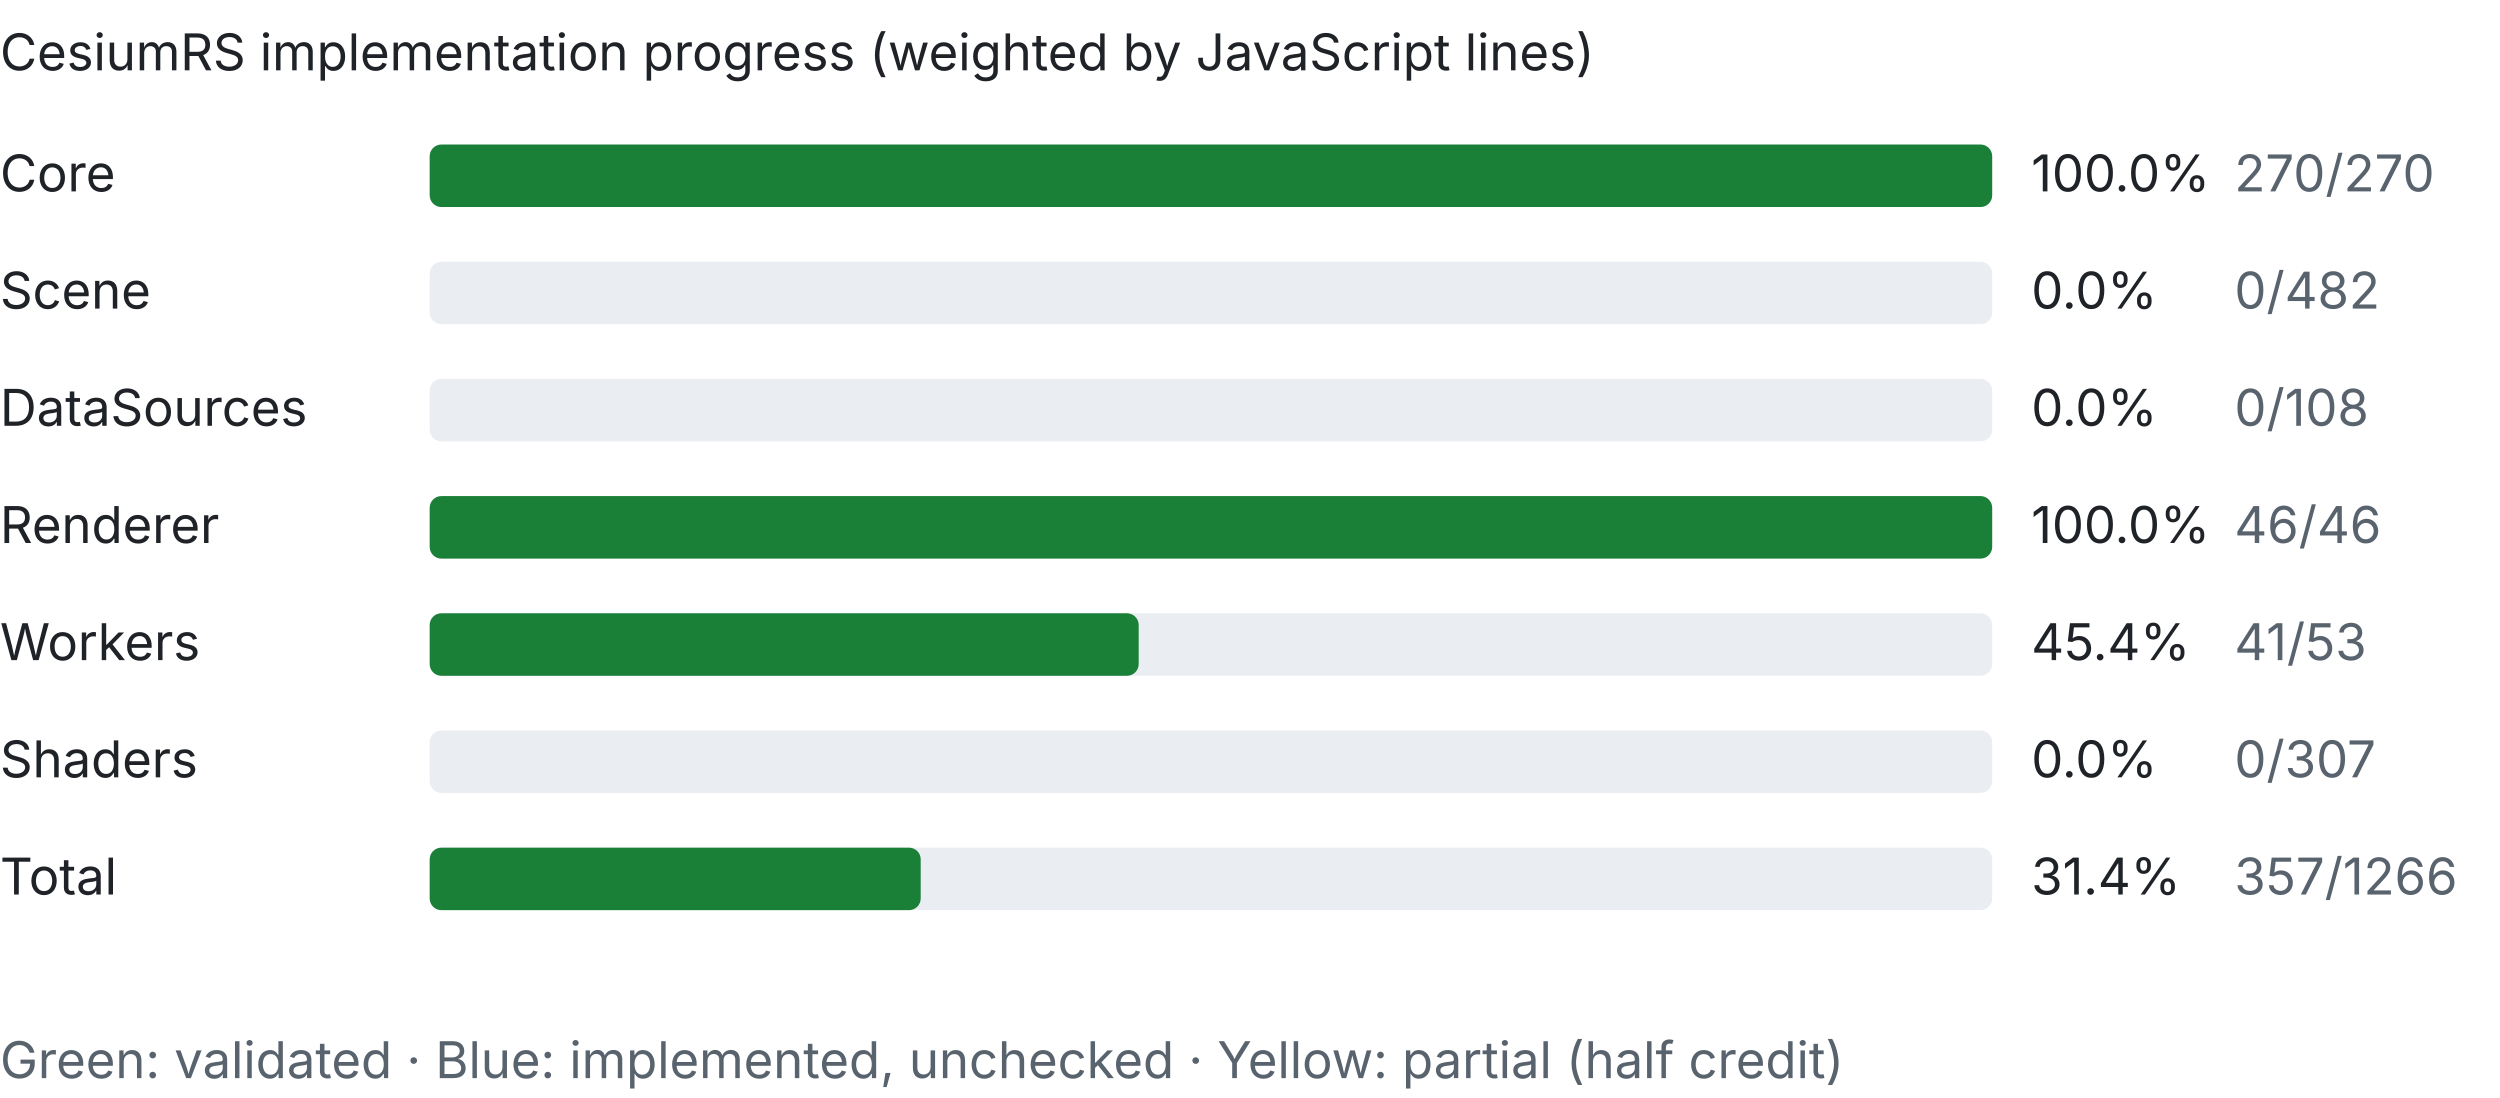
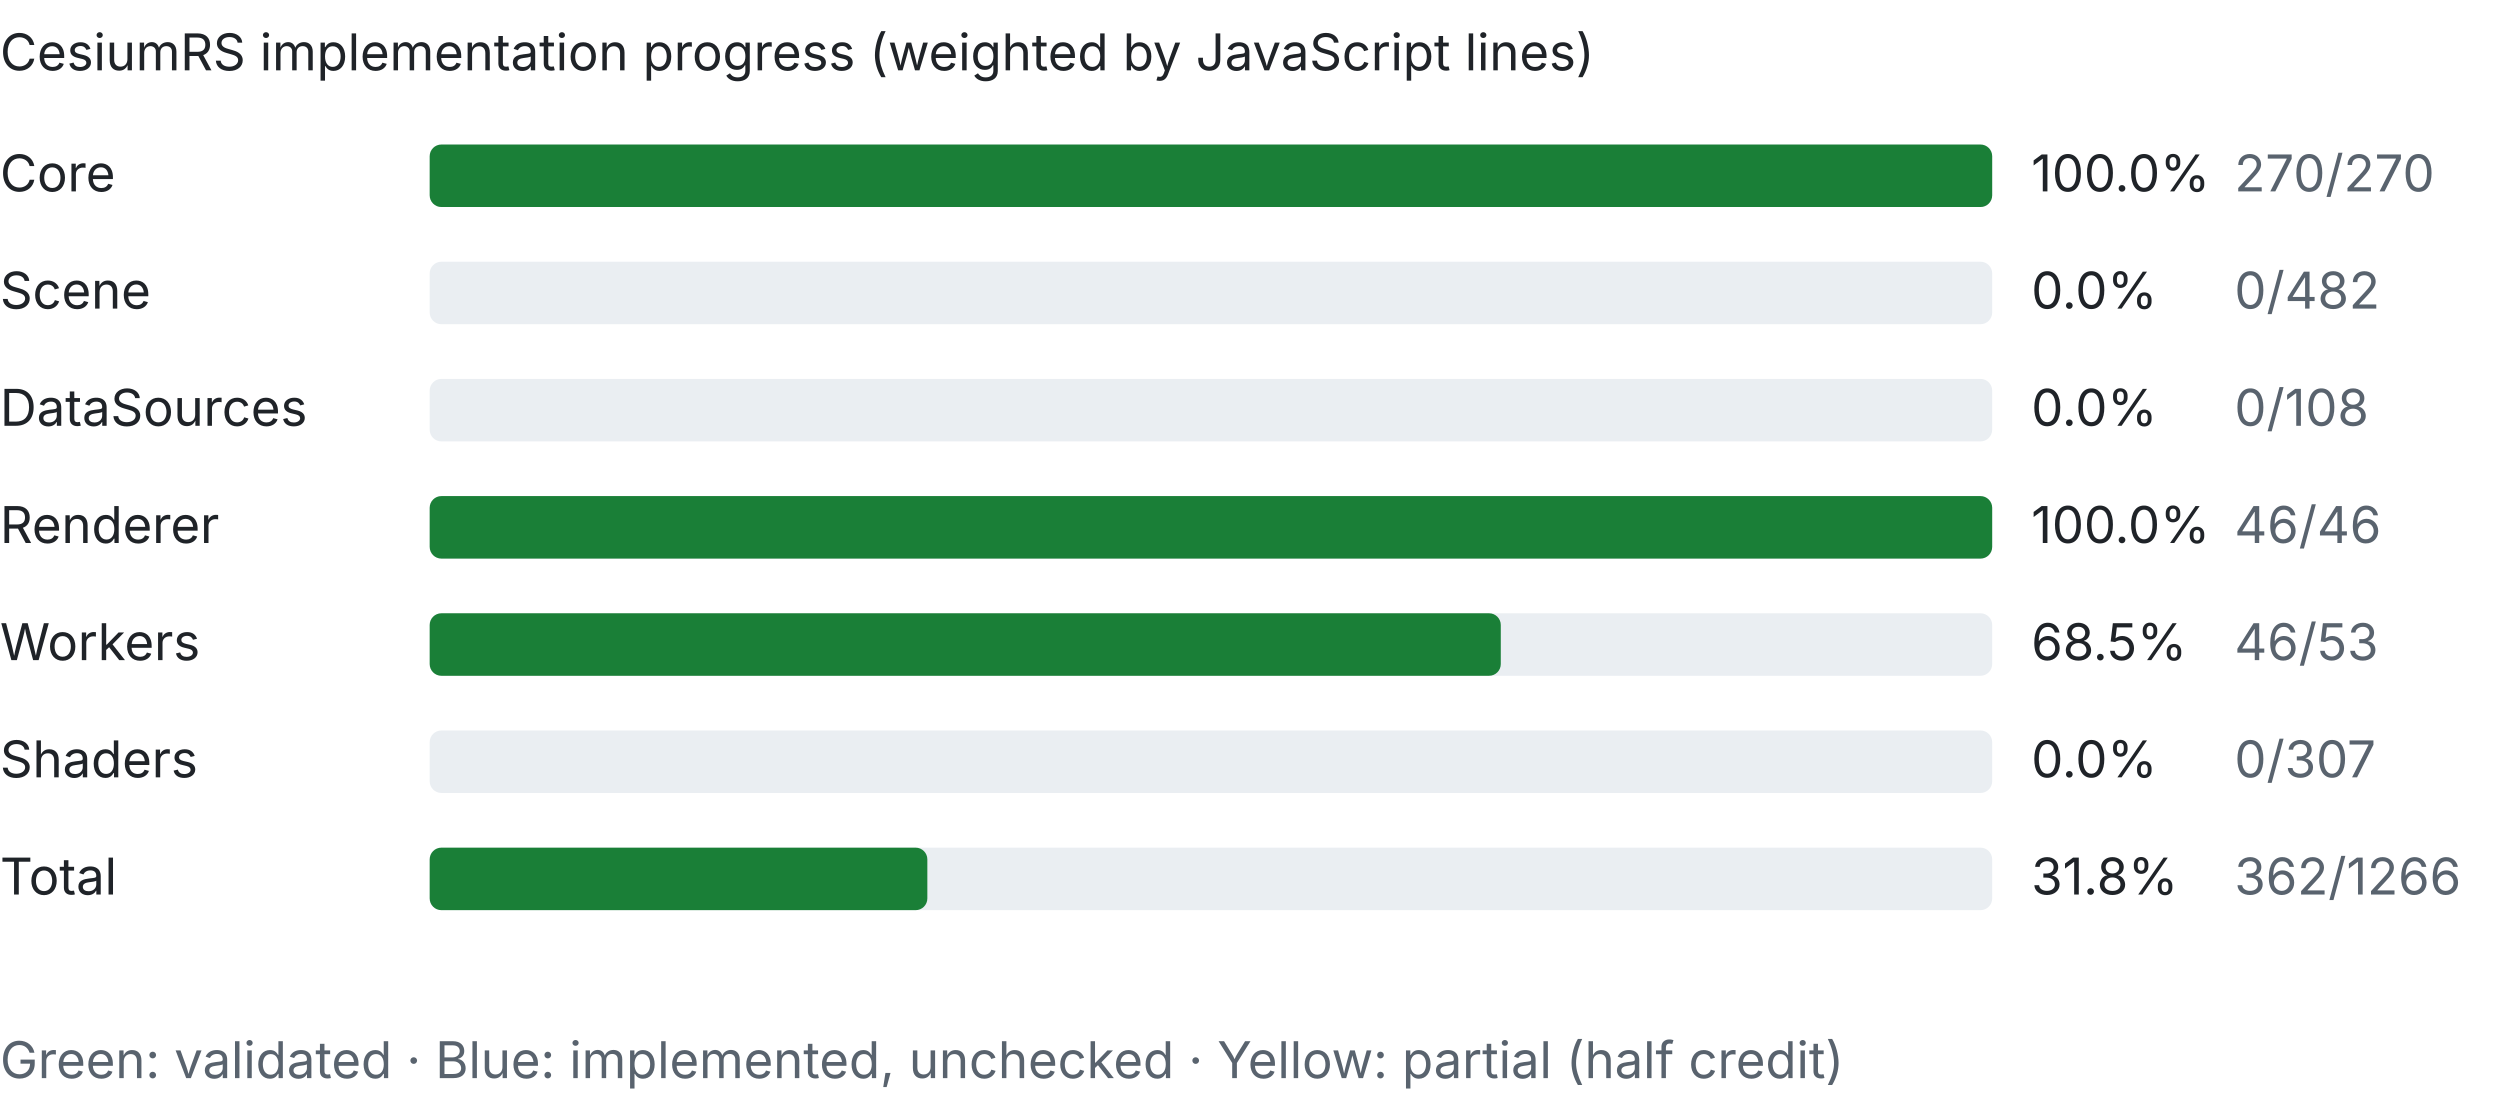
<svg xmlns="http://www.w3.org/2000/svg" width="640" height="281" viewBox="0 0 640 281">
  <style>text{font:13px system-ui,-apple-system,Segoe UI,sans-serif;fill:#1f2328}.dim{fill:#59636e}.bg{fill:#eaeef2}.done{fill:#1a7f37}.part{fill:#d4a72c}.unchecked{fill:#0969da}@media (prefers-color-scheme:dark){text{fill:#e6edf3}.dim{fill:#9198a1}.bg{fill:#30363d}.done{fill:#3fb950}}</style>
  <text x="0" y="18" font-weight="600">CesiumRS implementation progress (weighted by JavaScript lines)</text>
  <text x="0" y="49">Core</text>
  <rect class="bg" x="110" y="37" width="400" height="16" rx="3" />
  <rect class="done" x="110" y="37" width="400.0" height="16" rx="3" />
  <text x="520" y="49">100.0%</text>
  <text class="dim" x="572" y="49">270/270</text>
  <text x="0" y="79">Scene</text>
  <rect class="bg" x="110" y="67" width="400" height="16" rx="3" />
  <rect class="done" x="110" y="67" width="0.0" height="16" rx="3" />
  <text x="520" y="79">0.0%</text>
  <text class="dim" x="572" y="79">0/482</text>
  <text x="0" y="109">DataSources</text>
  <rect class="bg" x="110" y="97" width="400" height="16" rx="3" />
  <rect class="done" x="110" y="97" width="0.0" height="16" rx="3" />
  <text x="520" y="109">0.0%</text>
  <text class="dim" x="572" y="109">0/108</text>
  <text x="0" y="139">Renderer</text>
  <rect class="bg" x="110" y="127" width="400" height="16" rx="3" />
  <rect class="done" x="110" y="127" width="400.0" height="16" rx="3" />
  <text x="520" y="139">100.0%</text>
  <text class="dim" x="572" y="139">46/46</text>
  <text x="0" y="169">Workers</text>
  <rect class="bg" x="110" y="157" width="400" height="16" rx="3" />
-   <rect class="done" x="110" y="157" width="181.5" height="16" rx="3" />
-   <text x="520" y="169">45.4%</text>
-   <text class="dim" x="572" y="169">41/53</text>
+   <rect class="done" x="110" y="157" width="274.2" height="16" rx="3" />
+   <text x="520" y="169">68.5%</text>
+   <text class="dim" x="572" y="169">46/53</text>
  <text x="0" y="199">Shaders</text>
  <rect class="bg" x="110" y="187" width="400" height="16" rx="3" />
  <rect class="done" x="110" y="187" width="0.0" height="16" rx="3" />
  <text x="520" y="199">0.0%</text>
  <text class="dim" x="572" y="199">0/307</text>
  <text x="0" y="229" font-weight="600">Total</text>
  <rect class="bg" x="110" y="217" width="400" height="16" rx="3" />
-   <rect class="done" x="110" y="217" width="125.7" height="16" rx="3" />
-   <text x="520" y="229" font-weight="600">31.4%</text>
-   <text class="dim" x="572" y="229">357/1266</text>
+   <rect class="done" x="110" y="217" width="127.4" height="16" rx="3" />
+   <text x="520" y="229" font-weight="600">31.8%</text>
+   <text class="dim" x="572" y="229">362/1266</text>
  <text class="dim" x="0" y="276">Green: validated · Blue: implemented, unchecked · Yellow: partial (half credit)</text>
</svg>
